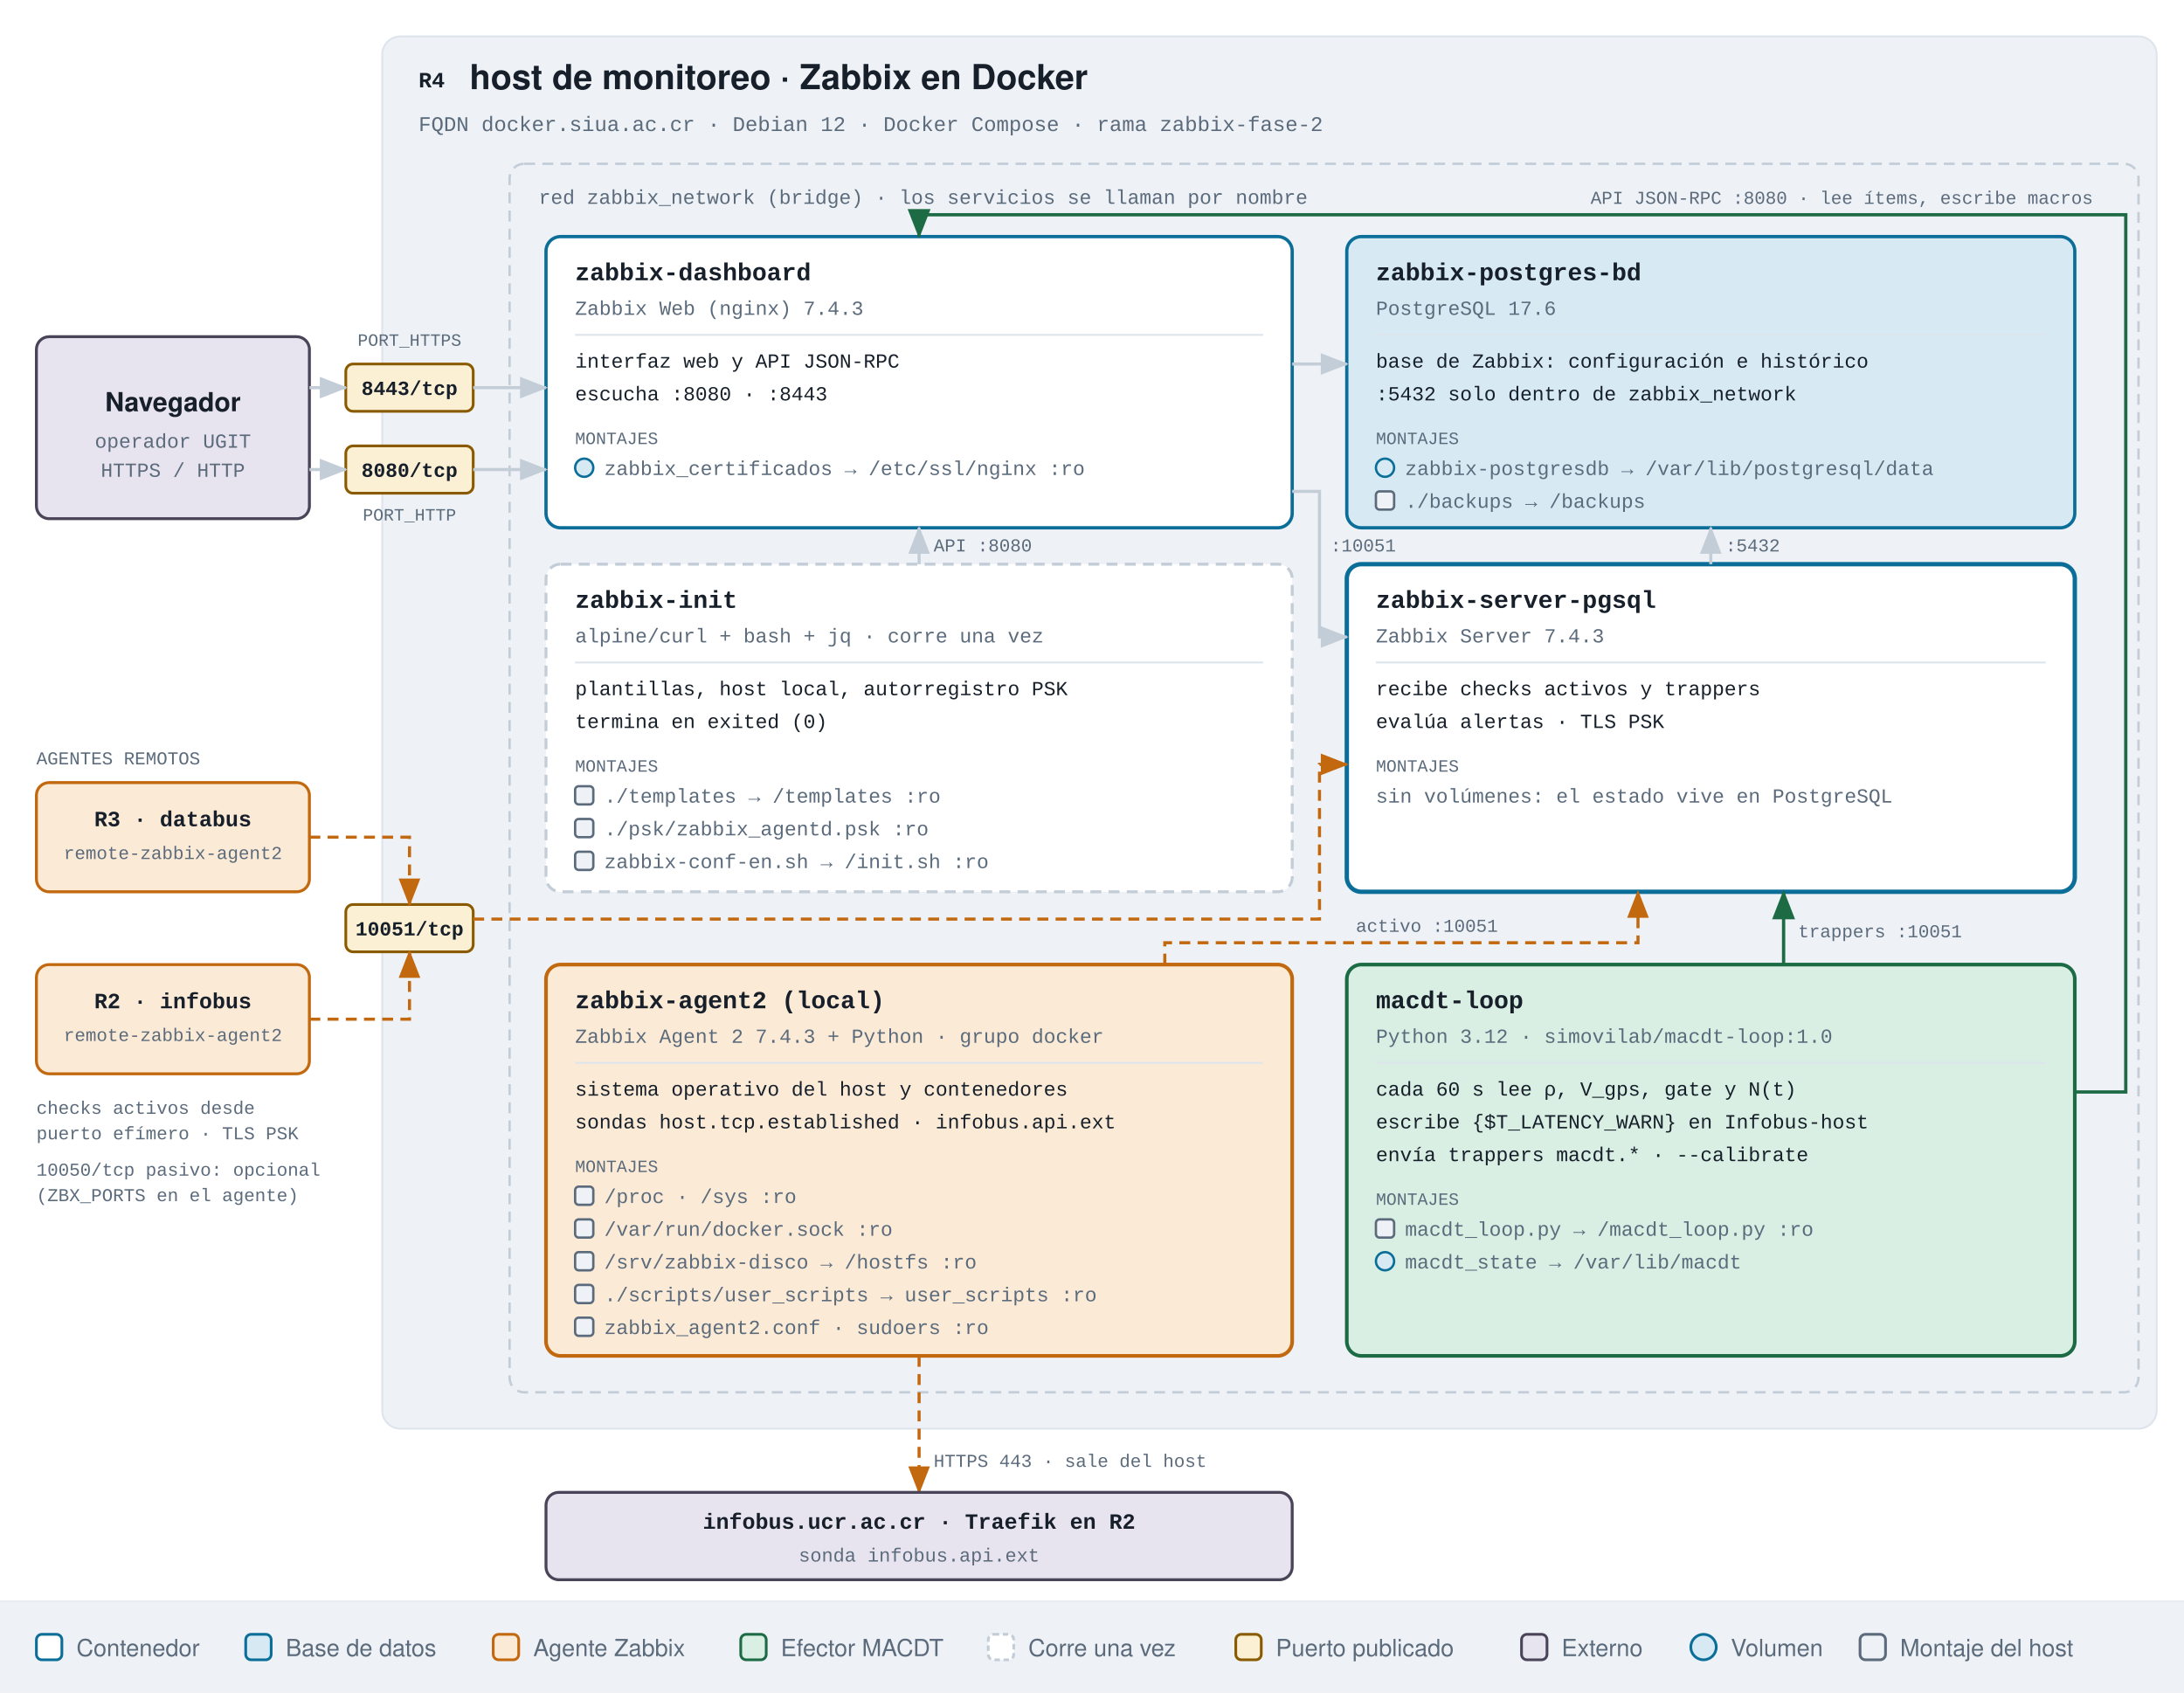
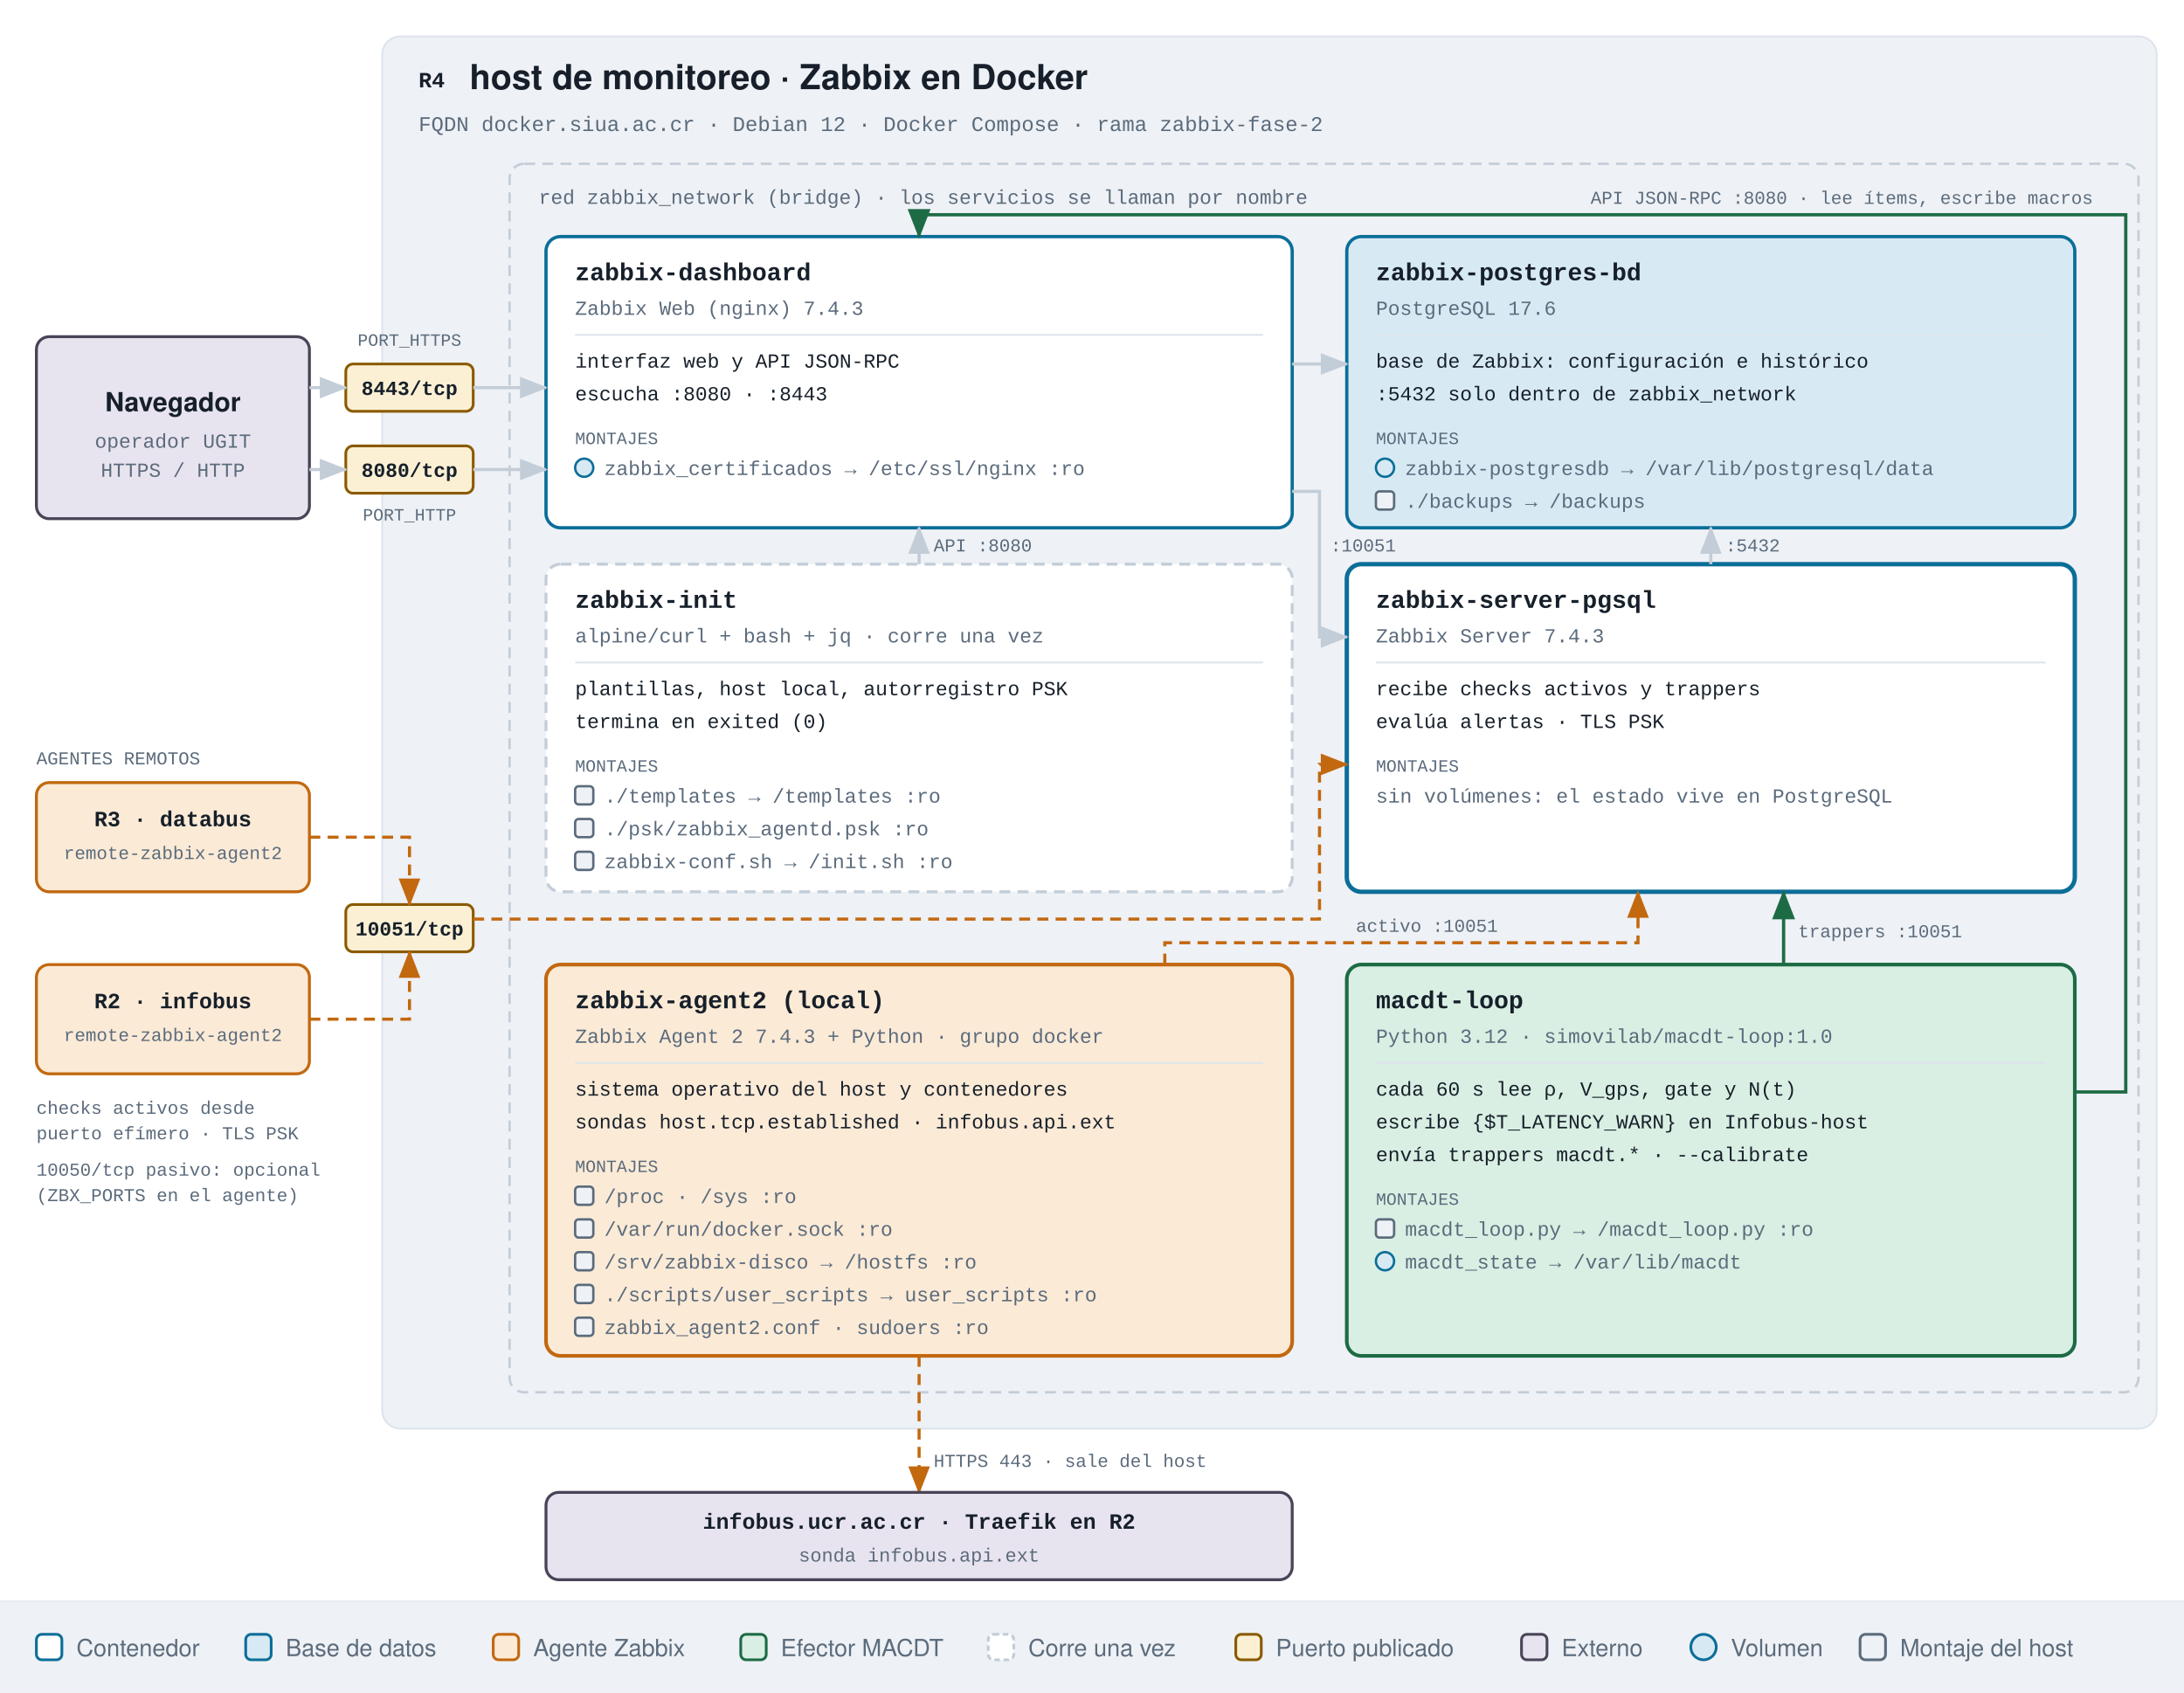
<svg xmlns="http://www.w3.org/2000/svg" viewBox="0 0 1200 930" width="1200" height="930" role="img" aria-label="Arquitectura de Zabbix en Docker en R4">
  <style>
text{font-family:'IBM Plex Sans',-apple-system,BlinkMacSystemFont,'Segoe UI',Helvetica,Arial,sans-serif;fill:#17202a}
text.m{font-family:'IBM Plex Mono',ui-monospace,SFMono-Regular,Menlo,Consolas,'Liberation Mono',monospace}
text.cap{fill:#5b6b7c}
.edge{stroke:#c3cdd8;stroke-width:1.7;fill:none}
.edge-p{stroke:#c2680f;stroke-width:1.7;fill:none;stroke-dasharray:6 4}
.edge-o{stroke:#1d6b45;stroke-width:1.8;fill:none}
</style>
  <defs>
    <marker id="a" markerWidth="9" markerHeight="7" refX="8.4" refY="3.5" orient="auto">
      <polygon points="0 0, 9 3.5, 0 7" fill="#c3cdd8" />
    </marker>
    <marker id="ap" markerWidth="9" markerHeight="7" refX="8.4" refY="3.5" orient="auto">
      <polygon points="0 0, 9 3.5, 0 7" fill="#c2680f" />
    </marker>
    <marker id="ao" markerWidth="9" markerHeight="7" refX="8.4" refY="3.5" orient="auto">
      <polygon points="0 0, 9 3.5, 0 7" fill="#1d6b45" />
    </marker>
  </defs>
  <rect x="0" y="0" width="1200" height="880" fill="#ffffff" />
  <rect x="210" y="20" width="975" height="765" rx="10" fill="#eef1f5" stroke="#dde4ec" stroke-width="1" />
  <text class="m" x="230" y="48" font-size="12" font-weight="600" fill="#0b6e99">R4</text>
  <text x="258" y="49" font-size="19" font-weight="700">host de monitoreo · Zabbix en Docker</text>
  <text class="m cap" x="230" y="72" font-size="11.5">FQDN docker.siua.ac.cr · Debian 12 · Docker Compose · rama zabbix-fase-2</text>
  <rect x="280" y="90" width="895" height="675" rx="8" fill="none" stroke="#c3cdd8" stroke-width="1.3" stroke-dasharray="6 4" />
  <text class="m cap" x="296" y="112" font-size="11">red zabbix_network (bridge) · los servicios se llaman por nombre</text>
  <rect x="300" y="130" width="410" height="160" rx="8" fill="#ffffff" stroke="#0b6e99" stroke-width="1.8" />
  <text class="m" x="316" y="154" font-size="13.5" font-weight="700" fill="#17202a">zabbix-dashboard</text>
  <text class="m cap" x="316" y="173" font-size="11">Zabbix Web (nginx) 7.4.3</text>
  <line x1="316" y1="184" x2="694" y2="184" stroke="#dde4ec" />
  <text class="m" x="316" y="202" font-size="11">interfaz web y API JSON-RPC</text>
  <text class="m" x="316" y="220" font-size="11">escucha :8080 · :8443</text>
  <text class="m cap" x="316" y="244" font-size="9.5">MONTAJES</text>
  <rect x="316" y="252" width="10" height="10" rx="5" fill="#d7eaf4" stroke="#0b6e99" stroke-width="1.3" />
  <text class="m cap" x="332" y="261" font-size="11">zabbix_certificados → /etc/ssl/nginx :ro</text>
  <rect x="740" y="130" width="400" height="160" rx="8" fill="#d7eaf4" stroke="#0b6e99" stroke-width="1.8" />
  <text class="m" x="756" y="154" font-size="13.5" font-weight="700" fill="#17202a">zabbix-postgres-bd</text>
  <text class="m cap" x="756" y="173" font-size="11">PostgreSQL 17.6</text>
  <line x1="756" y1="184" x2="1124" y2="184" stroke="#dde4ec" />
  <text class="m" x="756" y="202" font-size="11">base de Zabbix: configuración e histórico</text>
  <text class="m" x="756" y="220" font-size="11">:5432 solo dentro de zabbix_network</text>
  <text class="m cap" x="756" y="244" font-size="9.5">MONTAJES</text>
  <rect x="756" y="252" width="10" height="10" rx="5" fill="#d7eaf4" stroke="#0b6e99" stroke-width="1.3" />
  <text class="m cap" x="772" y="261" font-size="11">zabbix-postgresdb → /var/lib/postgresql/data</text>
  <rect x="756" y="270" width="10" height="10" rx="2" fill="#eef1f5" stroke="#5b6b7c" stroke-width="1.3" />
  <text class="m cap" x="772" y="279" font-size="11">./backups → /backups</text>
  <rect x="300" y="310" width="410" height="180" rx="8" fill="#ffffff" stroke="#c3cdd8" stroke-width="1.6" stroke-dasharray="6 4" />
  <text class="m" x="316" y="334" font-size="13.5" font-weight="700" fill="#5b6b7c">zabbix-init</text>
  <text class="m cap" x="316" y="353" font-size="11">alpine/curl + bash + jq · corre una vez</text>
  <line x1="316" y1="364" x2="694" y2="364" stroke="#dde4ec" />
  <text class="m" x="316" y="382" font-size="11">plantillas, host local, autorregistro PSK</text>
  <text class="m" x="316" y="400" font-size="11">termina en exited (0)</text>
  <text class="m cap" x="316" y="424" font-size="9.5">MONTAJES</text>
  <rect x="316" y="432" width="10" height="10" rx="2" fill="#eef1f5" stroke="#5b6b7c" stroke-width="1.3" />
  <text class="m cap" x="332" y="441" font-size="11">./templates → /templates :ro</text>
  <rect x="316" y="450" width="10" height="10" rx="2" fill="#eef1f5" stroke="#5b6b7c" stroke-width="1.3" />
  <text class="m cap" x="332" y="459" font-size="11">./psk/zabbix_agentd.psk :ro</text>
  <rect x="316" y="468" width="10" height="10" rx="2" fill="#eef1f5" stroke="#5b6b7c" stroke-width="1.3" />
-   <text class="m cap" x="332" y="477" font-size="11">zabbix-conf-en.sh → /init.sh :ro</text>
+   <text class="m cap" x="332" y="477" font-size="11">zabbix-conf.sh → /init.sh :ro</text>
  <rect x="740" y="310" width="400" height="180" rx="8" fill="#ffffff" stroke="#0b6e99" stroke-width="2.4" />
  <text class="m" x="756" y="334" font-size="13.5" font-weight="700" fill="#17202a">zabbix-server-pgsql</text>
  <text class="m cap" x="756" y="353" font-size="11">Zabbix Server 7.4.3</text>
  <line x1="756" y1="364" x2="1124" y2="364" stroke="#dde4ec" />
  <text class="m" x="756" y="382" font-size="11">recibe checks activos y trappers</text>
  <text class="m" x="756" y="400" font-size="11">evalúa alertas · TLS PSK</text>
  <text class="m cap" x="756" y="424" font-size="9.5">MONTAJES</text>
  <text class="m cap" x="756" y="441" font-size="11">sin volúmenes: el estado vive en PostgreSQL</text>
  <rect x="300" y="530" width="410" height="215" rx="8" fill="#fbead6" stroke="#c2680f" stroke-width="2" />
  <text class="m" x="316" y="554" font-size="13.5" font-weight="700" fill="#a14e07">zabbix-agent2 (local)</text>
  <text class="m cap" x="316" y="573" font-size="11">Zabbix Agent 2 7.4.3 + Python · grupo docker</text>
  <line x1="316" y1="584" x2="694" y2="584" stroke="#dde4ec" />
  <text class="m" x="316" y="602" font-size="11">sistema operativo del host y contenedores</text>
  <text class="m" x="316" y="620" font-size="11">sondas host.tcp.established · infobus.api.ext</text>
  <text class="m cap" x="316" y="644" font-size="9.5">MONTAJES</text>
  <rect x="316" y="652" width="10" height="10" rx="2" fill="#eef1f5" stroke="#5b6b7c" stroke-width="1.3" />
  <text class="m cap" x="332" y="661" font-size="11">/proc · /sys :ro</text>
  <rect x="316" y="670" width="10" height="10" rx="2" fill="#eef1f5" stroke="#5b6b7c" stroke-width="1.3" />
  <text class="m cap" x="332" y="679" font-size="11">/var/run/docker.sock :ro</text>
  <rect x="316" y="688" width="10" height="10" rx="2" fill="#eef1f5" stroke="#5b6b7c" stroke-width="1.3" />
  <text class="m cap" x="332" y="697" font-size="11">/srv/zabbix-disco → /hostfs :ro</text>
  <rect x="316" y="706" width="10" height="10" rx="2" fill="#eef1f5" stroke="#5b6b7c" stroke-width="1.3" />
  <text class="m cap" x="332" y="715" font-size="11">./scripts/user_scripts → user_scripts :ro</text>
  <rect x="316" y="724" width="10" height="10" rx="2" fill="#eef1f5" stroke="#5b6b7c" stroke-width="1.3" />
  <text class="m cap" x="332" y="733" font-size="11">zabbix_agent2.conf · sudoers :ro</text>
  <rect x="740" y="530" width="400" height="215" rx="8" fill="#d9efe3" stroke="#1d6b45" stroke-width="2" />
  <text class="m" x="756" y="554" font-size="13.5" font-weight="700" fill="#1d6b45">macdt-loop</text>
  <text class="m cap" x="756" y="573" font-size="11">Python 3.12 · simovilab/macdt-loop:1.0</text>
  <line x1="756" y1="584" x2="1124" y2="584" stroke="#dde4ec" />
  <text class="m" x="756" y="602" font-size="11">cada 60 s lee ρ, V_gps, gate y N(t)</text>
  <text class="m" x="756" y="620" font-size="11">escribe {$T_LATENCY_WARN} en Infobus-host</text>
  <text class="m" x="756" y="638" font-size="11">envía trappers macdt.* · --calibrate</text>
  <text class="m cap" x="756" y="662" font-size="9.5">MONTAJES</text>
  <rect x="756" y="670" width="10" height="10" rx="2" fill="#eef1f5" stroke="#5b6b7c" stroke-width="1.3" />
  <text class="m cap" x="772" y="679" font-size="11">macdt_loop.py → /macdt_loop.py :ro</text>
  <rect x="756" y="688" width="10" height="10" rx="5" fill="#d7eaf4" stroke="#0b6e99" stroke-width="1.3" />
  <text class="m cap" x="772" y="697" font-size="11">macdt_state → /var/lib/macdt</text>
  <rect x="20" y="185" width="150" height="100" rx="7" fill="#e8e4ef" stroke="#4a4458" stroke-width="1.6" />
  <text x="95" y="226" font-size="14.5" font-weight="600" text-anchor="middle">Navegador</text>
  <text class="m cap" x="95" y="246" font-size="11" text-anchor="middle">operador UGIT</text>
  <text class="m cap" x="95" y="262" font-size="11" text-anchor="middle">HTTPS / HTTP</text>
  <rect x="190" y="200" width="70" height="26" rx="4" fill="#fbf0d4" stroke="#8a5a00" stroke-width="1.5" />
  <text class="m" x="225" y="217" font-size="11" text-anchor="middle" font-weight="600" fill="#8a5a00">8443/tcp</text>
  <rect x="190" y="245" width="70" height="26" rx="4" fill="#fbf0d4" stroke="#8a5a00" stroke-width="1.5" />
  <text class="m" x="225" y="262" font-size="11" text-anchor="middle" font-weight="600" fill="#8a5a00">8080/tcp</text>
  <path class="edge" d="M170 213 H190" marker-end="url(#a)" />
  <path class="edge" d="M170 258 H190" marker-end="url(#a)" />
  <path class="edge" d="M260 213 H300" marker-end="url(#a)" />
  <path class="edge" d="M260 258 H300" marker-end="url(#a)" />
  <text class="m cap" x="225" y="190" font-size="9.5" text-anchor="middle">PORT_HTTPS</text>
  <text class="m cap" x="225" y="286" font-size="9.5" text-anchor="middle">PORT_HTTP</text>
  <text class="m cap" x="20" y="420" font-size="10">AGENTES REMOTOS</text>
  <rect x="20" y="430" width="150" height="60" rx="7" fill="#fbead6" stroke="#c2680f" stroke-width="1.6" />
  <text class="m" x="95" y="454" font-size="12" text-anchor="middle" font-weight="700" fill="#a14e07">R3 · databus</text>
  <text class="m cap" x="95" y="472" font-size="10" text-anchor="middle">remote-zabbix-agent2</text>
  <rect x="20" y="530" width="150" height="60" rx="7" fill="#fbead6" stroke="#c2680f" stroke-width="1.6" />
  <text class="m" x="95" y="554" font-size="12" text-anchor="middle" font-weight="700" fill="#a14e07">R2 · infobus</text>
  <text class="m cap" x="95" y="572" font-size="10" text-anchor="middle">remote-zabbix-agent2</text>
  <rect x="190" y="497" width="70" height="26" rx="4" fill="#fbf0d4" stroke="#8a5a00" stroke-width="1.5" />
  <text class="m" x="225" y="514" font-size="11" text-anchor="middle" font-weight="600" fill="#8a5a00">10051/tcp</text>
  <path class="edge-p" d="M170 460 H225 V497" marker-end="url(#ap)" />
  <path class="edge-p" d="M170 560 H225 V523" marker-end="url(#ap)" />
  <text class="m cap" x="20" y="612" font-size="10">checks activos desde</text>
  <text class="m cap" x="20" y="626" font-size="10">puerto efímero · TLS PSK</text>
  <text class="m cap" x="20" y="646" font-size="10">10050/tcp pasivo: opcional</text>
  <text class="m cap" x="20" y="660" font-size="10">(ZBX_PORTS en el agente)</text>
  <path class="edge-p" d="M260 505 H725 V420 H740" marker-end="url(#ap)" />
  <path class="edge" d="M710 200 H740" marker-end="url(#a)" />
  <path class="edge" d="M940 310 V290" marker-end="url(#a)" />
  <text class="m cap" x="948" y="303" font-size="10">:5432</text>
  <path class="edge" d="M710 270 H725 V350 H740" marker-end="url(#a)" />
  <text class="m cap" x="731" y="303" font-size="10">:10051</text>
  <path class="edge" d="M505 310 V290" marker-end="url(#a)" />
  <text class="m cap" x="513" y="303" font-size="10">API :8080</text>
  <path class="edge-p" d="M640 530 V518 H900 V490" marker-end="url(#ap)" />
  <text class="m cap" x="745" y="512" font-size="10" fill="#a14e07">activo :10051</text>
  <path class="edge-o" d="M980 530 V490" marker-end="url(#ao)" />
  <text class="m cap" x="988" y="515" font-size="10" fill="#1d6b45">trappers :10051</text>
  <path class="edge-o" d="M1140 600 H1168 V118 H505 V130" marker-end="url(#ao)" />
  <text class="m cap" x="1150" y="112" font-size="10" text-anchor="end" fill="#1d6b45">API JSON-RPC :8080 · lee ítems, escribe macros</text>
  <path class="edge-p" d="M505 745 V820" marker-end="url(#ap)" />
  <text class="m cap" x="513" y="806" font-size="10" fill="#a14e07">HTTPS 443 · sale del host</text>
  <rect x="300" y="820" width="410" height="48" rx="7" fill="#e8e4ef" stroke="#4a4458" stroke-width="1.6" />
  <text class="m" x="505" y="840" font-size="12" text-anchor="middle" font-weight="600" fill="#17202a">infobus.ucr.ac.cr · Traefik en R2</text>
  <text class="m cap" x="505" y="858" font-size="10.5" text-anchor="middle">sonda infobus.api.ext</text>
  <line x1="0" y1="880" x2="1200" y2="880" stroke="#dde4ec" />
  <rect x="0" y="880" width="1200" height="50" fill="#eef1f5" />
  <rect x="20" y="898" width="14" height="14" rx="3" fill="#ffffff" stroke="#0b6e99" stroke-width="1.5" />
  <text class="cap" x="42" y="910" font-size="13">Contenedor</text>
  <rect x="135" y="898" width="14" height="14" rx="3" fill="#d7eaf4" stroke="#0b6e99" stroke-width="1.5" />
  <text class="cap" x="157" y="910" font-size="13">Base de datos</text>
  <rect x="271" y="898" width="14" height="14" rx="3" fill="#fbead6" stroke="#c2680f" stroke-width="1.5" />
  <text class="cap" x="293" y="910" font-size="13">Agente Zabbix</text>
  <rect x="407" y="898" width="14" height="14" rx="3" fill="#d9efe3" stroke="#1d6b45" stroke-width="1.5" />
  <text class="cap" x="429" y="910" font-size="13">Efector MACDT</text>
  <rect x="543" y="898" width="14" height="14" rx="3" fill="#ffffff" stroke="#c3cdd8" stroke-width="1.5" stroke-dasharray="3 2" />
  <text class="cap" x="565" y="910" font-size="13">Corre una vez</text>
  <rect x="679" y="898" width="14" height="14" rx="3" fill="#fbf0d4" stroke="#8a5a00" stroke-width="1.5" />
  <text class="cap" x="701" y="910" font-size="13">Puerto publicado</text>
  <rect x="836" y="898" width="14" height="14" rx="3" fill="#e8e4ef" stroke="#4a4458" stroke-width="1.5" />
  <text class="cap" x="858" y="910" font-size="13">Externo</text>
  <rect x="929" y="898" width="14" height="14" rx="7" fill="#d7eaf4" stroke="#0b6e99" stroke-width="1.5" />
  <text class="cap" x="951" y="910" font-size="13">Volumen</text>
  <rect x="1022" y="898" width="14" height="14" rx="3" fill="#eef1f5" stroke="#5b6b7c" stroke-width="1.5" />
  <text class="cap" x="1044" y="910" font-size="13">Montaje del host</text>
</svg>
